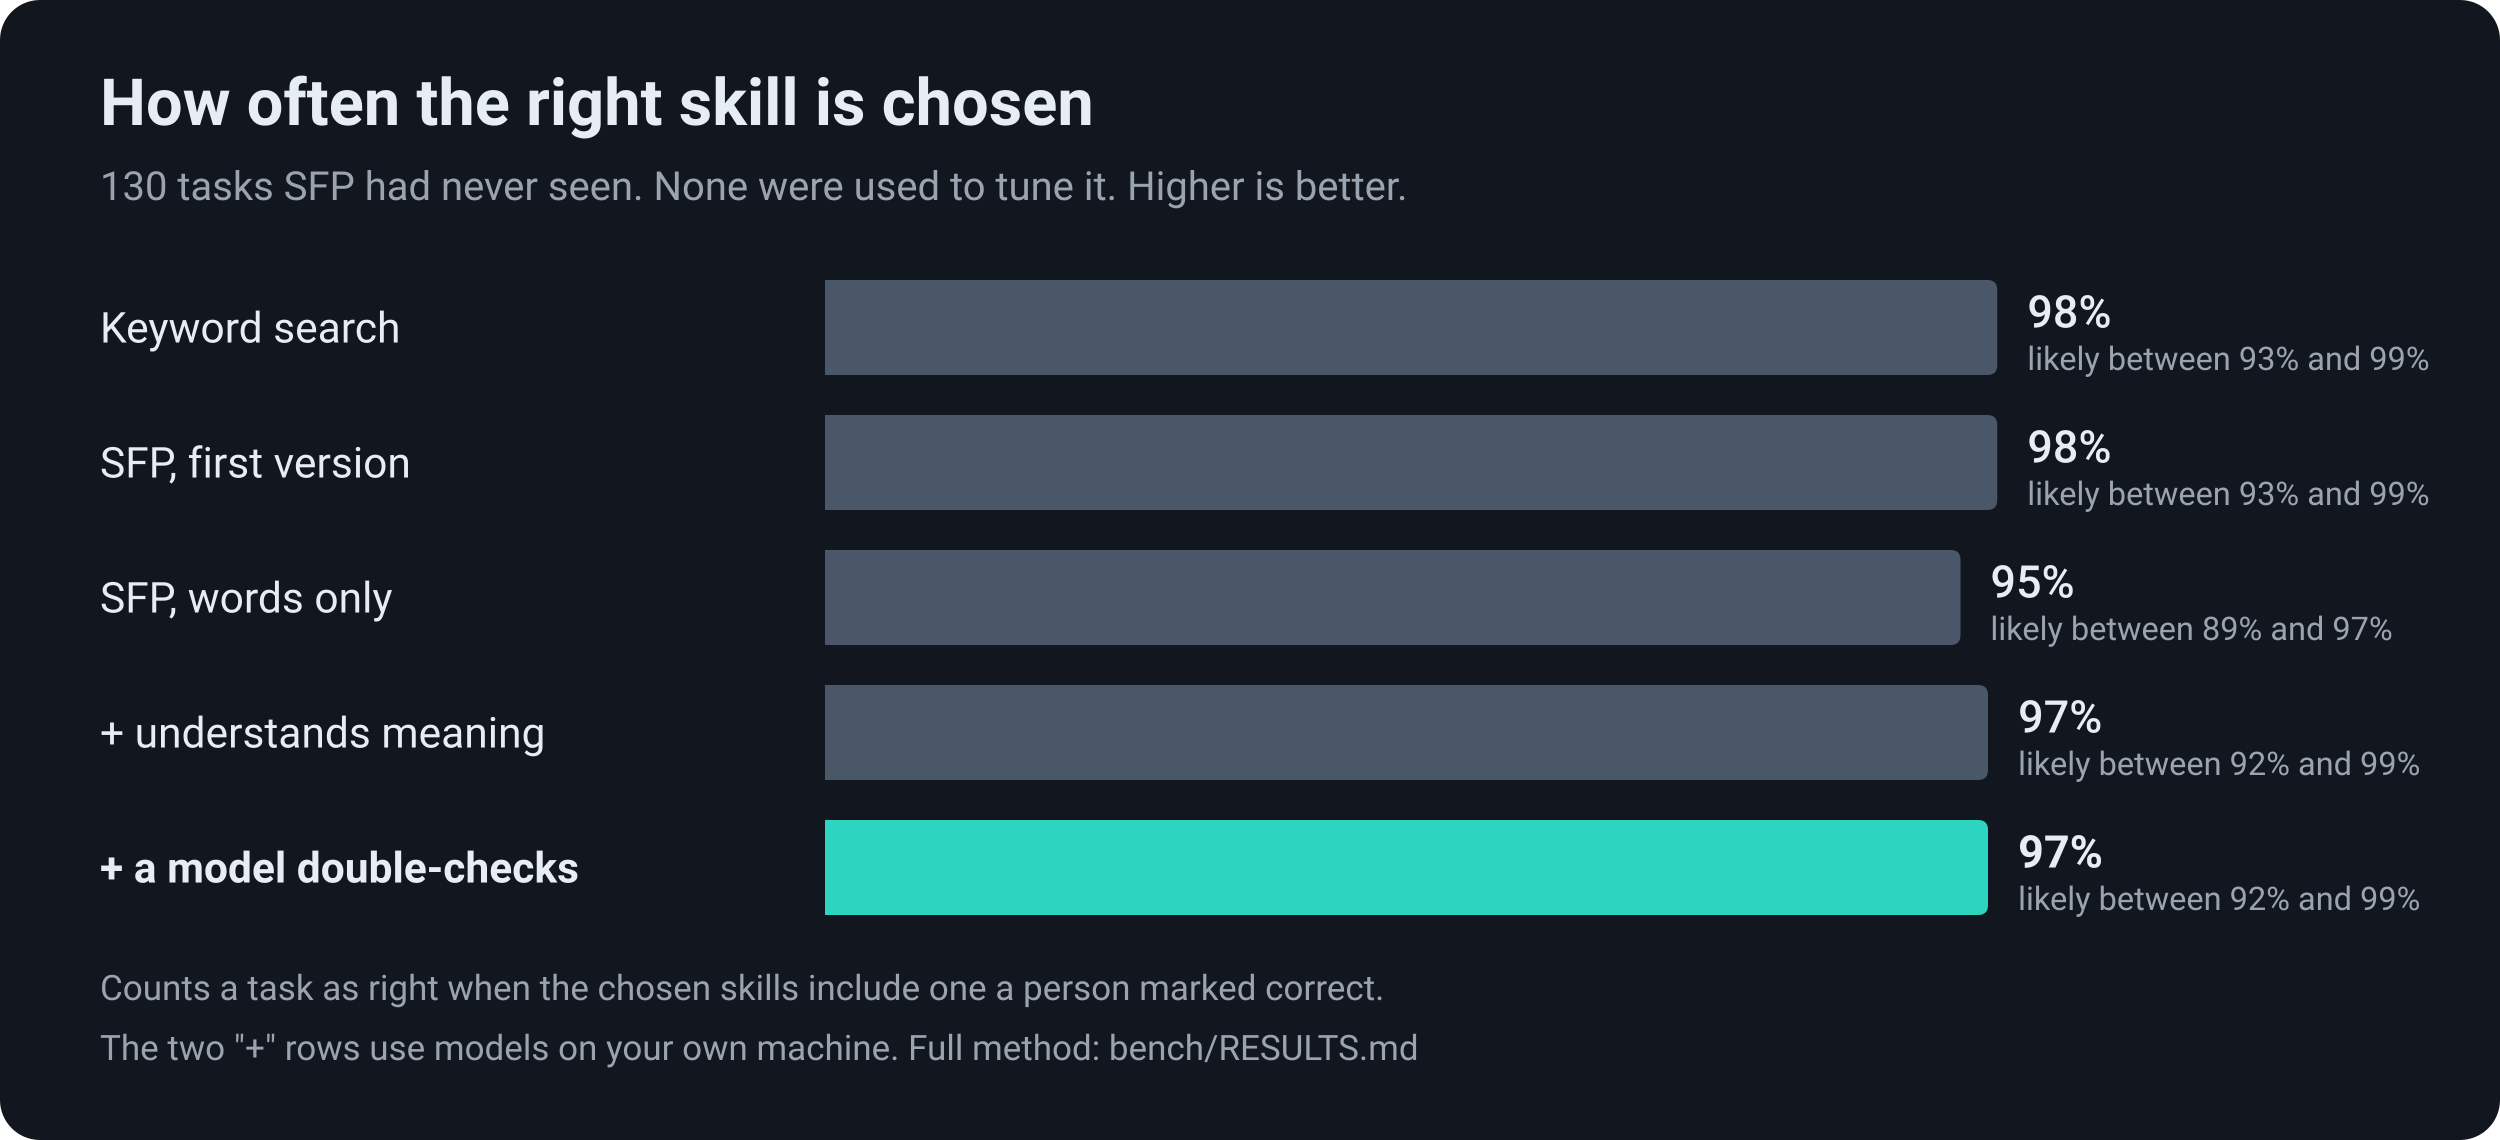
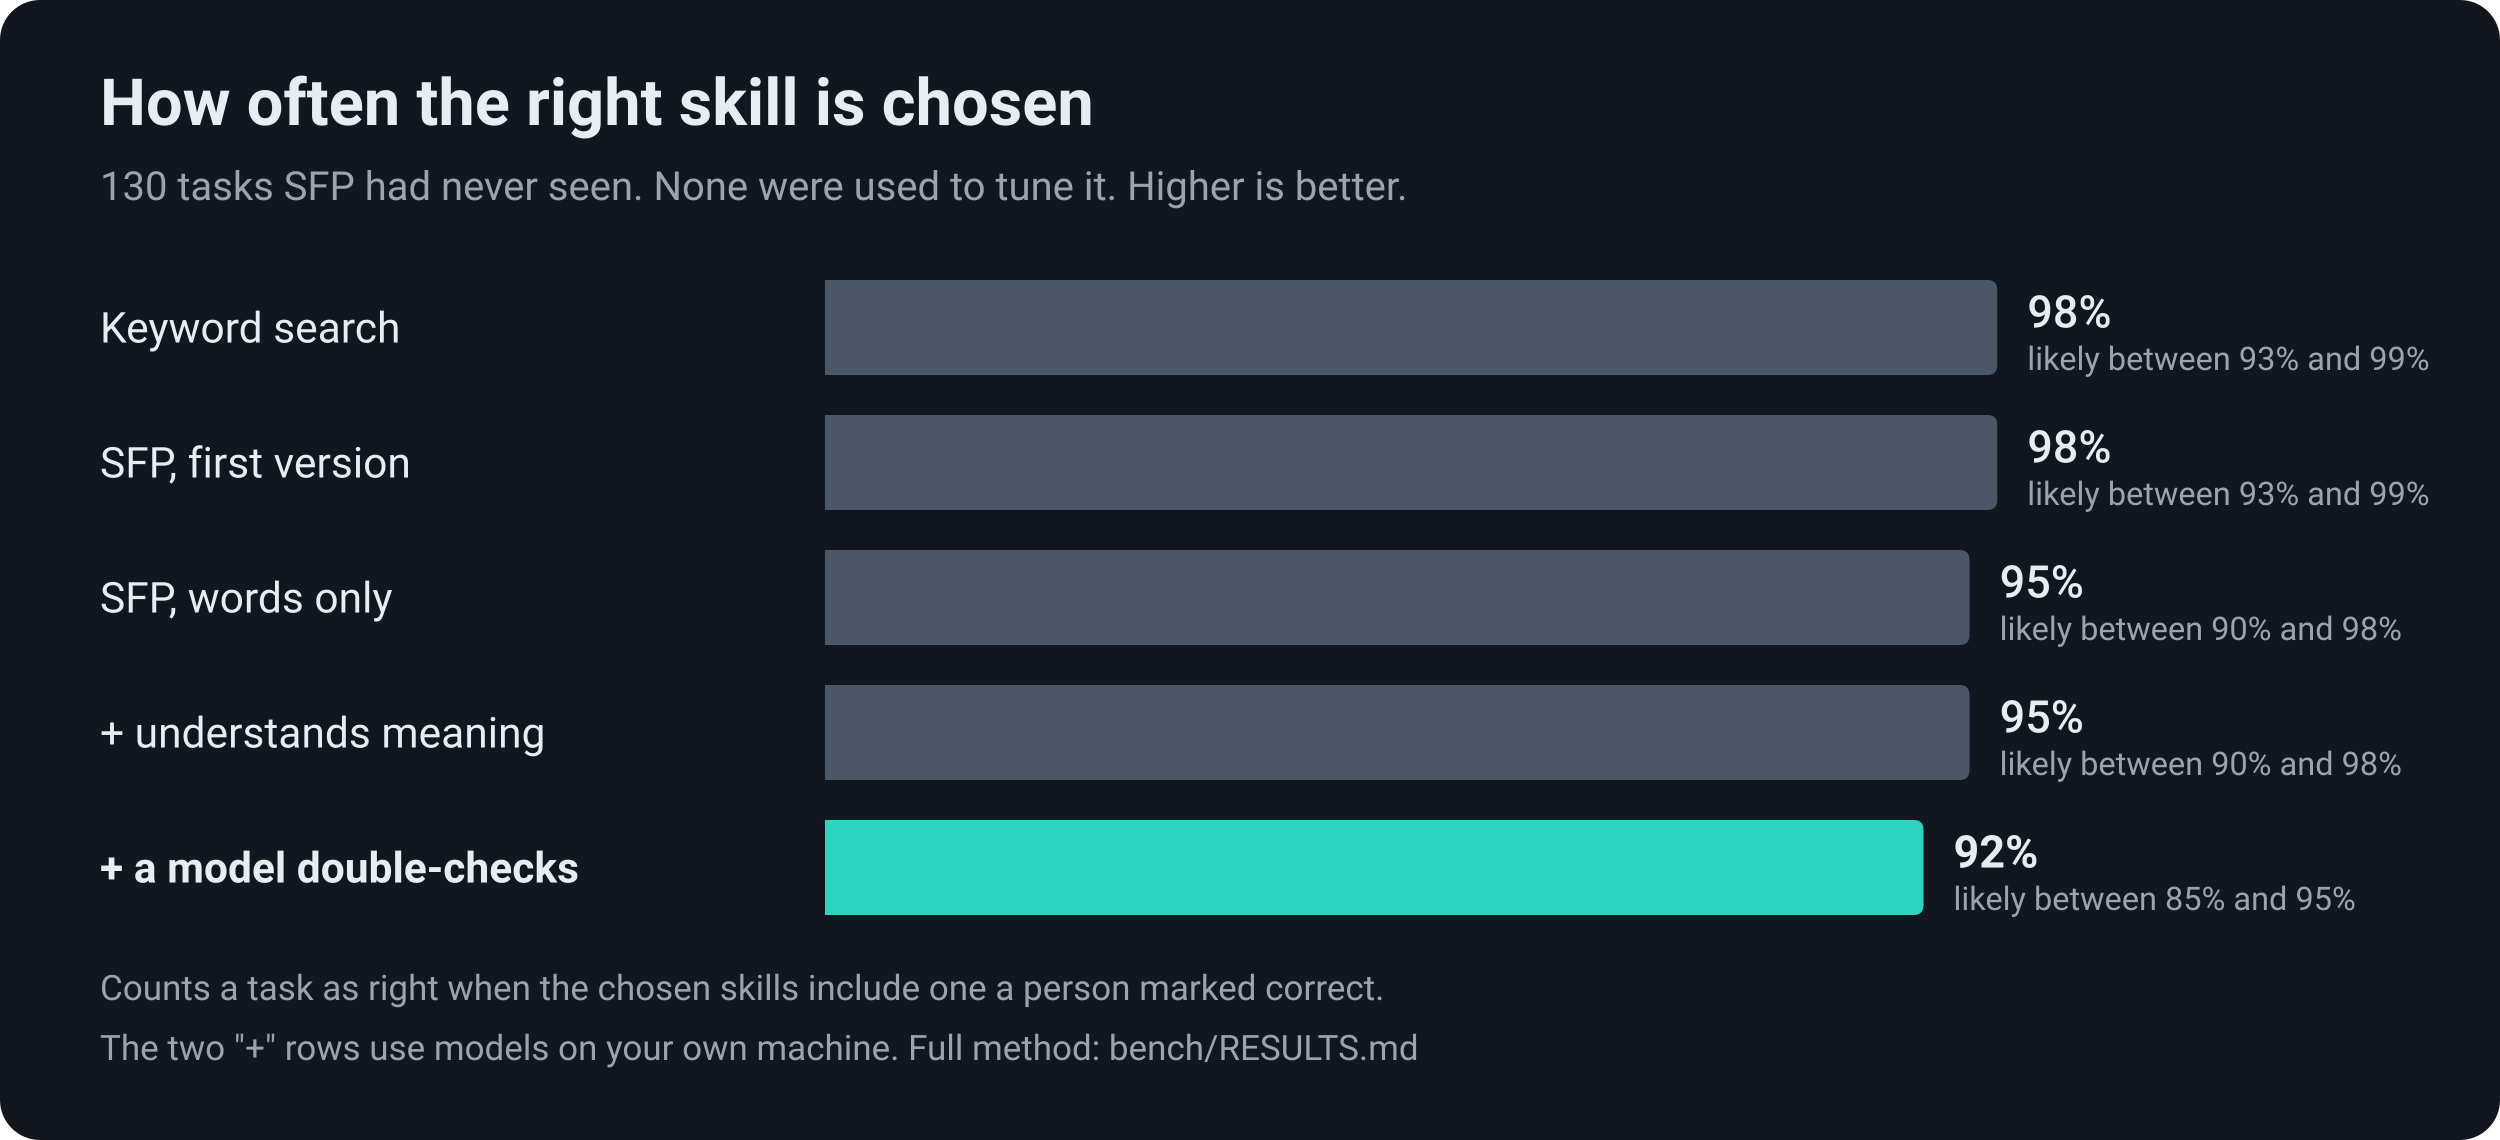
<svg xmlns="http://www.w3.org/2000/svg" width="1000" height="456" viewBox="0 0 1000 456" role="img" aria-labelledby="t d">
  <rect width="1000" height="456" rx="16" fill="#12171f" />
  <text x="40" y="50" font-family="ui-sans-serif, system-ui, -apple-system, 'Segoe UI', Roboto, 'Helvetica Neue', Arial, sans-serif" font-size="26" font-weight="700" fill="#e6edf3" text-anchor="start">How often the right skill is chosen</text>
  <text x="40" y="80" font-family="ui-sans-serif, system-ui, -apple-system, 'Segoe UI', Roboto, 'Helvetica Neue', Arial, sans-serif" font-size="16" font-weight="400" fill="#9aa4b0" text-anchor="start">130 tasks SFP had never seen. None were used to tune it. Higher is better.</text>
  <text x="40" y="137.0" font-family="ui-sans-serif, system-ui, -apple-system, 'Segoe UI', Roboto, 'Helvetica Neue', Arial, sans-serif" font-size="17" font-weight="400" fill="#e6edf3" text-anchor="start">Keyword search</text>
  <path d="M330.0 112.0 H794.9 Q798.9 112.0 798.9 116.0 V146.0 Q798.9 150.0 794.9 150.0 H330.0 Z" fill="#4a5768" />
  <text x="810.923" y="131.0" font-family="ui-sans-serif, system-ui, -apple-system, 'Segoe UI', Roboto, 'Helvetica Neue', Arial, sans-serif" font-size="18" font-weight="500" fill="#e6edf3" text-anchor="start">98%</text>
  <text x="810.923" y="148.0" font-family="ui-sans-serif, system-ui, -apple-system, 'Segoe UI', Roboto, 'Helvetica Neue', Arial, sans-serif" font-size="13" font-weight="400" fill="#9aa4b0" text-anchor="start">likely between 93% and 99%</text>
  <text x="40" y="191.0" font-family="ui-sans-serif, system-ui, -apple-system, 'Segoe UI', Roboto, 'Helvetica Neue', Arial, sans-serif" font-size="17" font-weight="400" fill="#e6edf3" text-anchor="start">SFP, first version</text>
  <path d="M330.0 166.0 H794.9 Q798.9 166.0 798.9 170.0 V200.0 Q798.9 204.0 794.9 204.0 H330.0 Z" fill="#4a5768" />
  <text x="810.912" y="185.0" font-family="ui-sans-serif, system-ui, -apple-system, 'Segoe UI', Roboto, 'Helvetica Neue', Arial, sans-serif" font-size="18" font-weight="500" fill="#e6edf3" text-anchor="start">98%</text>
  <text x="810.912" y="202.0" font-family="ui-sans-serif, system-ui, -apple-system, 'Segoe UI', Roboto, 'Helvetica Neue', Arial, sans-serif" font-size="13" font-weight="400" fill="#9aa4b0" text-anchor="start">likely between 93% and 99%</text>
  <text x="40" y="245.0" font-family="ui-sans-serif, system-ui, -apple-system, 'Segoe UI', Roboto, 'Helvetica Neue', Arial, sans-serif" font-size="17" font-weight="400" fill="#e6edf3" text-anchor="start">SFP, words only</text>
-   <path d="M330.0 220.0 H780.2 Q784.2 220.0 784.2 224.0 V254.0 Q784.2 258.0 780.2 258.0 H330.0 Z" fill="#4a5768" />
-   <text x="796.158" y="239.0" font-family="ui-sans-serif, system-ui, -apple-system, 'Segoe UI', Roboto, 'Helvetica Neue', Arial, sans-serif" font-size="18" font-weight="500" fill="#e6edf3" text-anchor="start">95%</text>
-   <text x="796.158" y="256.0" font-family="ui-sans-serif, system-ui, -apple-system, 'Segoe UI', Roboto, 'Helvetica Neue', Arial, sans-serif" font-size="13" font-weight="400" fill="#9aa4b0" text-anchor="start">likely between 89% and 97%</text>
+   <path d="M330.0 220.0 H783.8 Q787.8 220.0 787.8 224.0 V254.0 Q787.8 258.0 783.8 258.0 H330.0 Z" fill="#4a5768" />
+   <text x="799.85" y="239.0" font-family="ui-sans-serif, system-ui, -apple-system, 'Segoe UI', Roboto, 'Helvetica Neue', Arial, sans-serif" font-size="18" font-weight="500" fill="#e6edf3" text-anchor="start">95%</text>
+   <text x="799.85" y="256.0" font-family="ui-sans-serif, system-ui, -apple-system, 'Segoe UI', Roboto, 'Helvetica Neue', Arial, sans-serif" font-size="13" font-weight="400" fill="#9aa4b0" text-anchor="start">likely between 90% and 98%</text>
  <text x="40" y="299.0" font-family="ui-sans-serif, system-ui, -apple-system, 'Segoe UI', Roboto, 'Helvetica Neue', Arial, sans-serif" font-size="17" font-weight="400" fill="#e6edf3" text-anchor="start">+ understands meaning</text>
-   <path d="M330.0 274.0 H791.2 Q795.2 274.0 795.2 278.0 V308.0 Q795.2 312.0 791.2 312.0 H330.0 Z" fill="#4a5768" />
-   <text x="807.227" y="293.0" font-family="ui-sans-serif, system-ui, -apple-system, 'Segoe UI', Roboto, 'Helvetica Neue', Arial, sans-serif" font-size="18" font-weight="500" fill="#e6edf3" text-anchor="start">97%</text>
-   <text x="807.227" y="310.0" font-family="ui-sans-serif, system-ui, -apple-system, 'Segoe UI', Roboto, 'Helvetica Neue', Arial, sans-serif" font-size="13" font-weight="400" fill="#9aa4b0" text-anchor="start">likely between 92% and 99%</text>
+   <path d="M330.0 274.0 H783.8 Q787.8 274.0 787.8 278.0 V308.0 Q787.8 312.0 783.8 312.0 H330.0 Z" fill="#4a5768" />
+   <text x="799.85" y="293.0" font-family="ui-sans-serif, system-ui, -apple-system, 'Segoe UI', Roboto, 'Helvetica Neue', Arial, sans-serif" font-size="18" font-weight="500" fill="#e6edf3" text-anchor="start">95%</text>
+   <text x="799.85" y="310.0" font-family="ui-sans-serif, system-ui, -apple-system, 'Segoe UI', Roboto, 'Helvetica Neue', Arial, sans-serif" font-size="13" font-weight="400" fill="#9aa4b0" text-anchor="start">likely between 90% and 98%</text>
  <text x="40" y="353.0" font-family="ui-sans-serif, system-ui, -apple-system, 'Segoe UI', Roboto, 'Helvetica Neue', Arial, sans-serif" font-size="17" font-weight="700" fill="#e6edf3" text-anchor="start">+ a model double-checks</text>
-   <path d="M330.0 328.0 H791.2 Q795.2 328.0 795.2 332.0 V362.0 Q795.2 366.0 791.2 366.0 H330.0 Z" fill="#2dd4bf" />
-   <text x="807.227" y="347.0" font-family="ui-sans-serif, system-ui, -apple-system, 'Segoe UI', Roboto, 'Helvetica Neue', Arial, sans-serif" font-size="18" font-weight="700" fill="#e6edf3" text-anchor="start">97%</text>
-   <text x="807.227" y="364.0" font-family="ui-sans-serif, system-ui, -apple-system, 'Segoe UI', Roboto, 'Helvetica Neue', Arial, sans-serif" font-size="13" font-weight="400" fill="#9aa4b0" text-anchor="start">likely between 92% and 99%</text>
+   <path d="M330.0 328.0 H765.4 Q769.4 328.0 769.4 332.0 V362.0 Q769.4 366.0 765.4 366.0 H330.0 Z" fill="#2dd4bf" />
+   <text x="781.388" y="347.0" font-family="ui-sans-serif, system-ui, -apple-system, 'Segoe UI', Roboto, 'Helvetica Neue', Arial, sans-serif" font-size="18" font-weight="700" fill="#e6edf3" text-anchor="start">92%</text>
+   <text x="781.388" y="364.0" font-family="ui-sans-serif, system-ui, -apple-system, 'Segoe UI', Roboto, 'Helvetica Neue', Arial, sans-serif" font-size="13" font-weight="400" fill="#9aa4b0" text-anchor="start">likely between 85% and 95%</text>
  <text x="40" y="400" font-family="ui-sans-serif, system-ui, -apple-system, 'Segoe UI', Roboto, 'Helvetica Neue', Arial, sans-serif" font-size="14" font-weight="400" fill="#9aa4b0" text-anchor="start">Counts a task as right when the chosen skills include one a person marked correct.</text>
  <text x="40" y="424" font-family="ui-sans-serif, system-ui, -apple-system, 'Segoe UI', Roboto, 'Helvetica Neue', Arial, sans-serif" font-size="14" font-weight="400" fill="#9aa4b0" text-anchor="start">The two "+" rows use models on your own machine. Full method: bench/RESULTS.md</text>
</svg>
